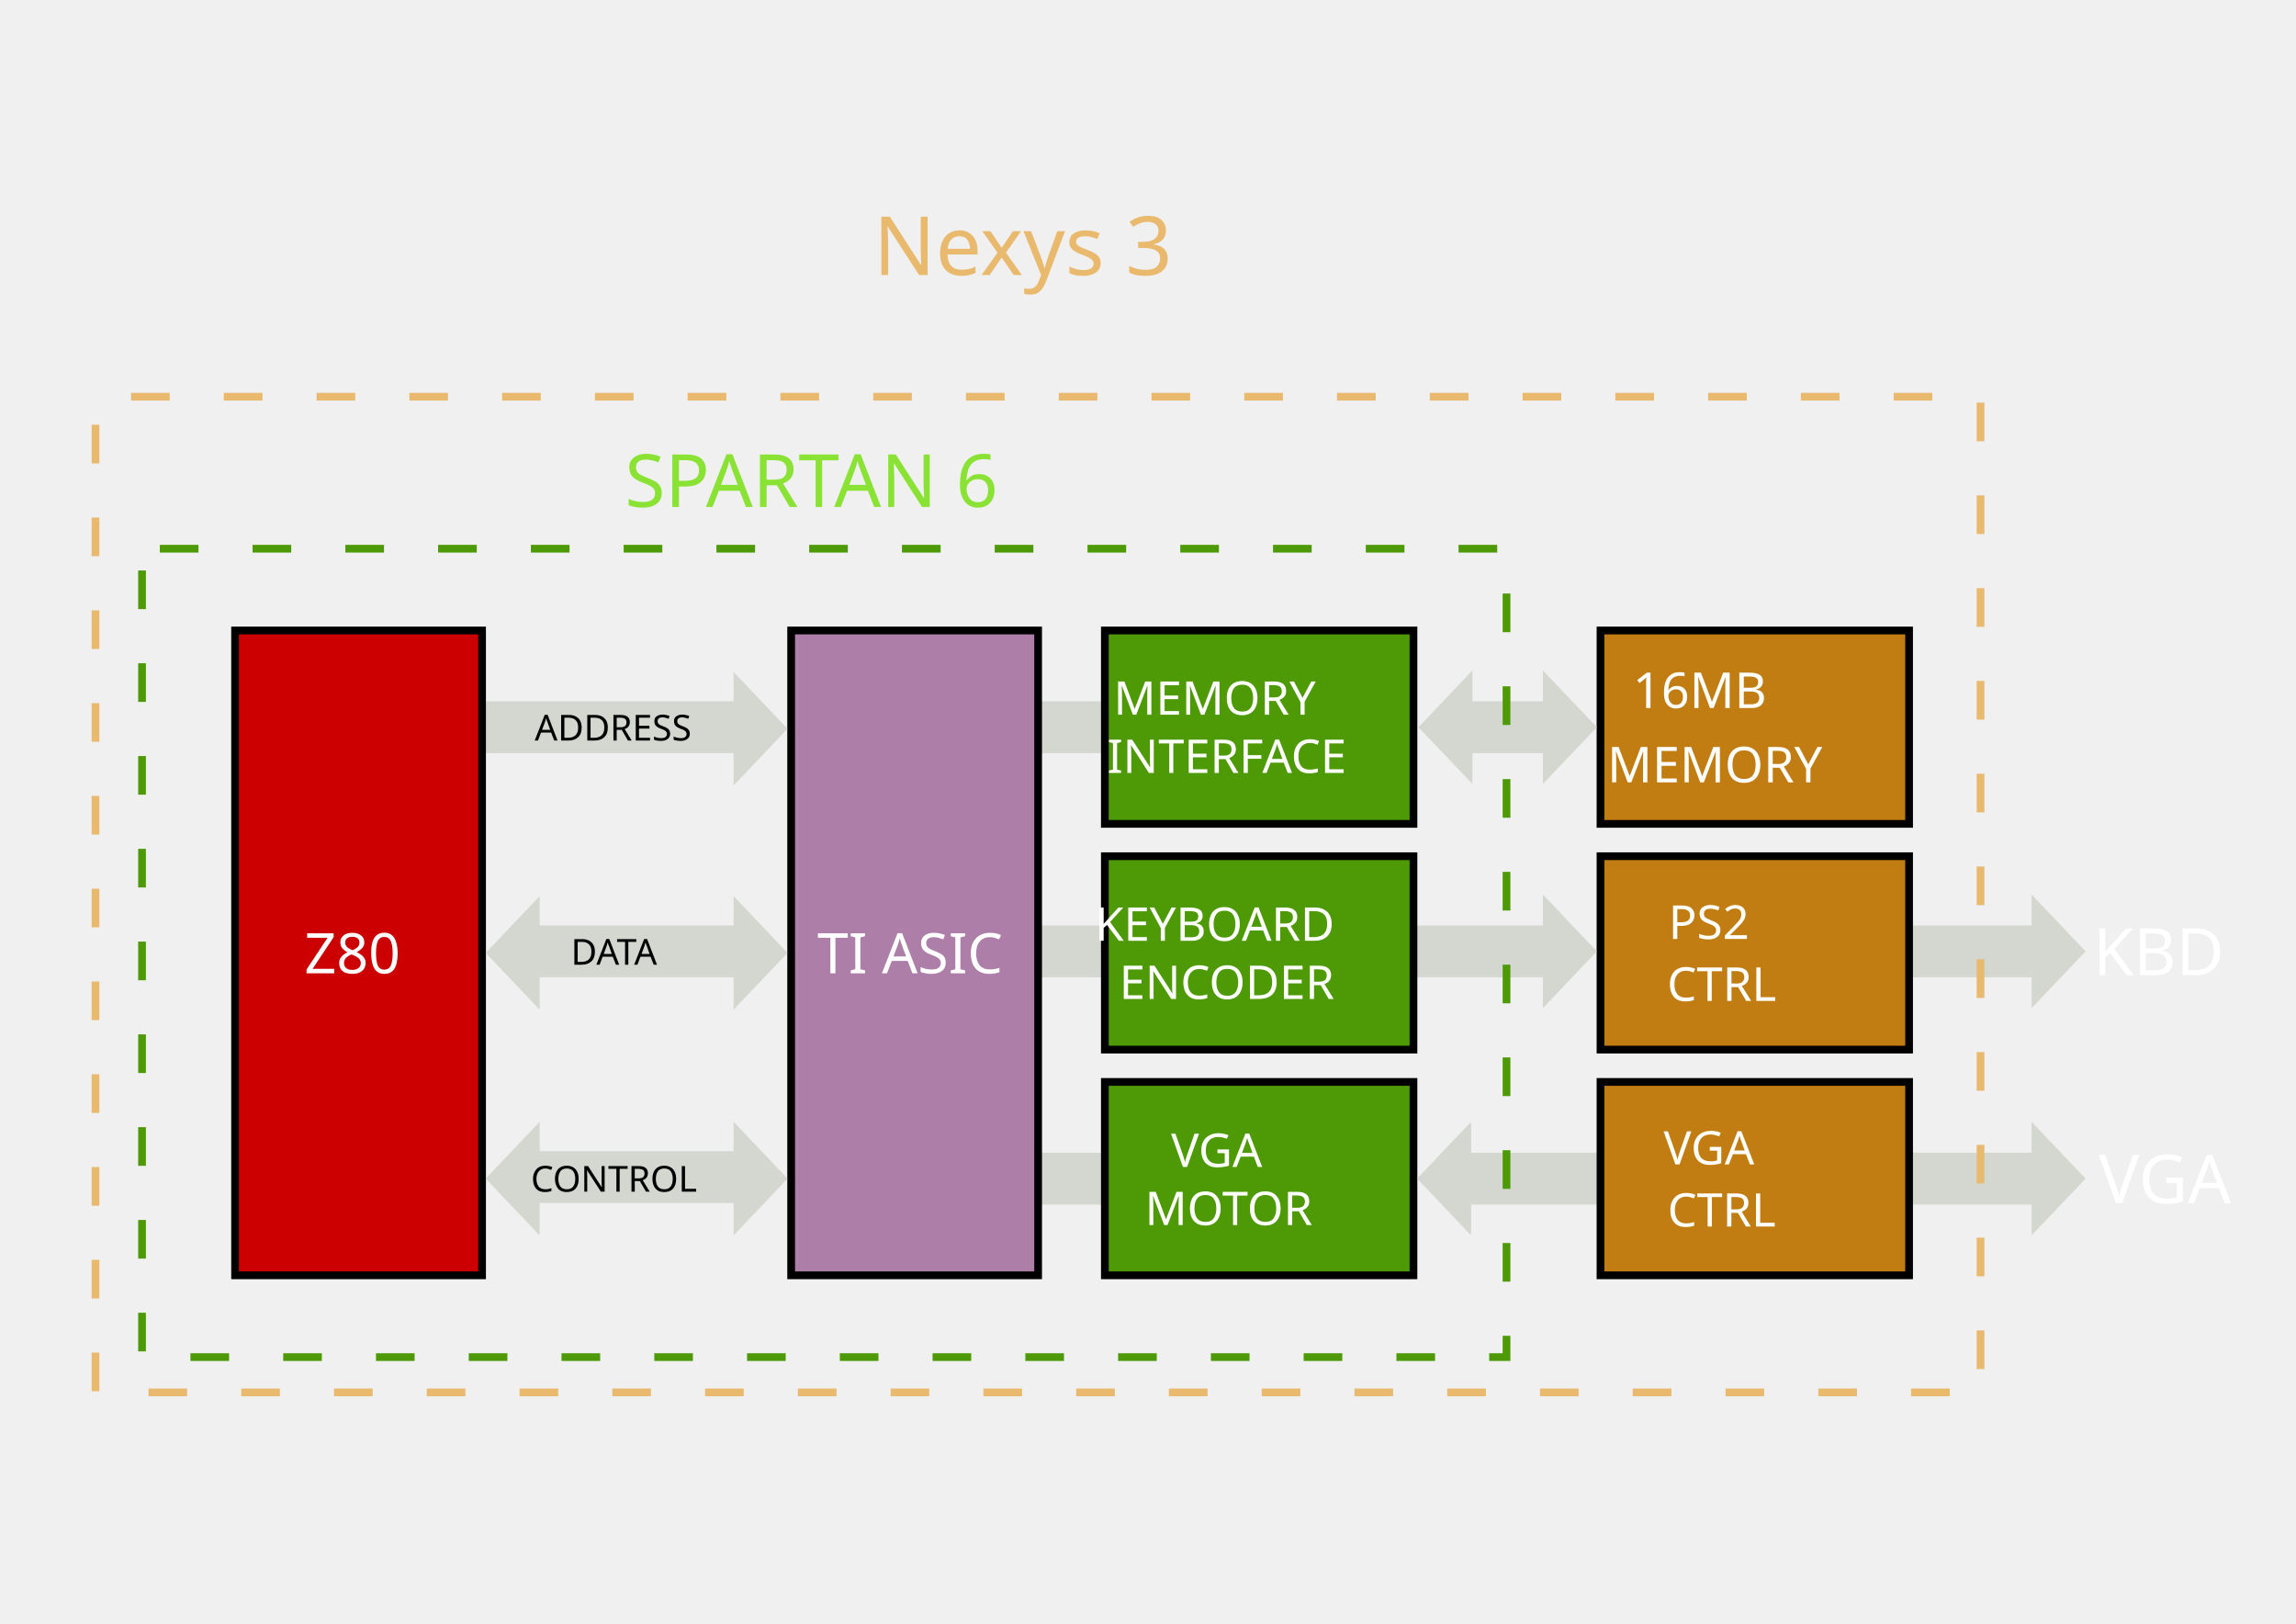
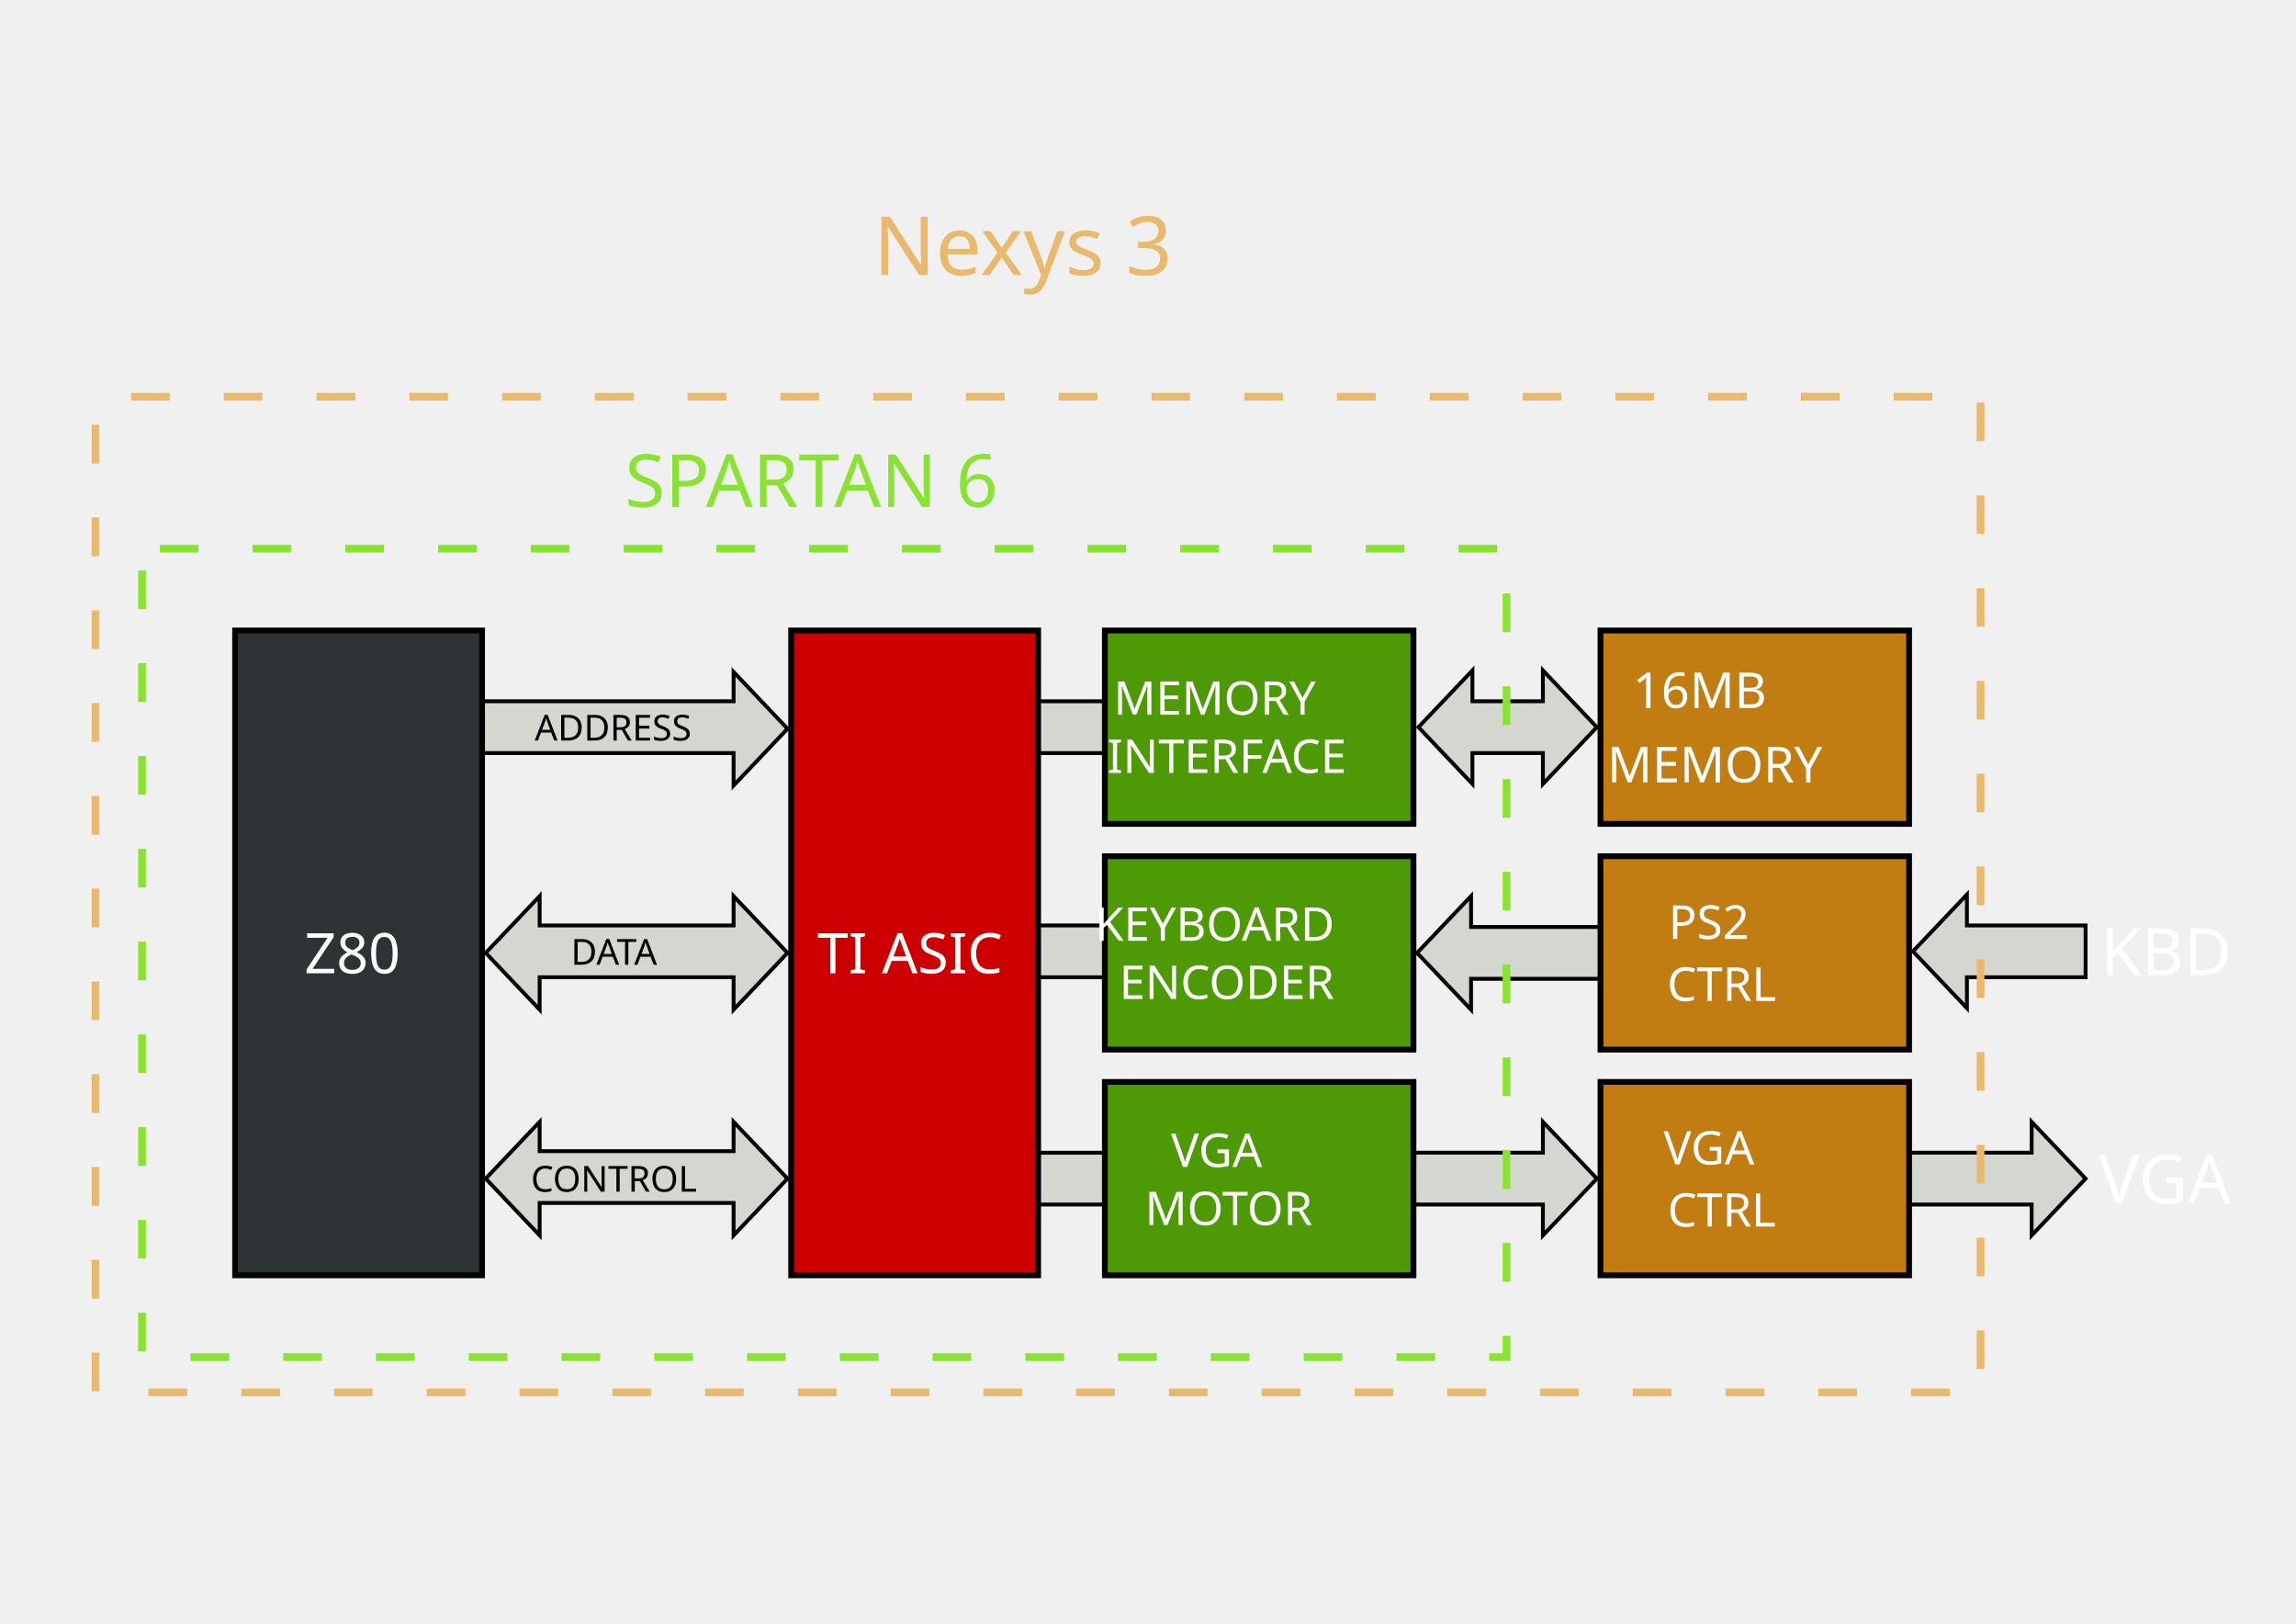
<svg xmlns="http://www.w3.org/2000/svg" width="297mm" height="210mm" viewBox="0 0 297 210" version="1.1" id="svg8">
  <defs id="defs2" />
  <g id="layer1" transform="translate(0,-87)">
-     <rect y="236.085" x="239.656" height="6.702" width="24.434" id="rect1298" style="opacity:1;fill:#d3d7cf;fill-opacity:1;stroke:none;stroke-width:1;stroke-linecap:square;stroke-linejoin:miter;stroke-miterlimit:4;stroke-dasharray:4, 8;stroke-dashoffset:0;stroke-opacity:1" />
-     <rect style="opacity:1;fill:#d3d7cf;fill-opacity:1;stroke:none;stroke-width:1;stroke-linecap:square;stroke-linejoin:miter;stroke-miterlimit:4;stroke-dasharray:4, 8;stroke-dashoffset:0;stroke-opacity:1" id="rect1294" width="24.434" height="6.702" x="239.656" y="206.691" />
-     <path style="opacity:1;fill:#d3d7cf;fill-opacity:1;stroke:none;stroke-width:2.256;stroke-linecap:square;stroke-linejoin:miter;stroke-miterlimit:4;stroke-dasharray:9.025, 18.05;stroke-dashoffset:0;stroke-opacity:1" id="path1296" d="m 100.619,206.202 3.177,11.857 3.177,11.857 -11.857,-3.177 -11.857,-3.177 8.68,-8.68 z" transform="matrix(0.0849712,0.5779361,-0.3171168,0.1548575,326.6213,119.9579)" />
+     <path style="opacity:1;fill:#d3d7cf;fill-opacity:1;stroke:#000000;stroke-width:1.89;stroke-linecap:square;stroke-linejoin:miter;stroke-miterlimit:4;stroke-dasharray:none;stroke-dashoffset:0;stroke-opacity:1" d="M 993.264 548.375 L 993.264 563.471 L 905.785 563.471 L 905.785 588.799 L 993.264 588.799 L 993.264 603.893 L 1006.453 590.014 L 1019.644 576.135 L 1006.453 562.254 L 993.264 548.375 z " transform="matrix(0.2645833,0,0,0.2645833,0,87)" id="rect1298" />
+     <path style="opacity:1;fill:#d3d7cf;fill-opacity:1;stroke:#000000;stroke-width:1.89;stroke-linecap:square;stroke-linejoin:miter;stroke-miterlimit:4;stroke-dasharray:none;stroke-dashoffset:0;stroke-opacity:1" d="M 961.629 437.279 L 948.438 451.158 L 935.246 465.039 L 948.438 478.918 L 961.629 492.797 L 961.629 477.703 L 1019.644 477.703 L 1019.644 452.375 L 961.629 452.375 L 961.629 437.279 z " transform="matrix(0.2645833,0,0,0.2645833,0,87)" id="rect1294" />
    <text xml:space="preserve" style="font-style:normal;font-weight:normal;font-size:10.583px;line-height:125%;font-family:sans-serif;letter-spacing:0px;word-spacing:0px;fill:#000000;fill-opacity:1;stroke:none;stroke-width:0.265px;stroke-linecap:butt;stroke-linejoin:miter;stroke-opacity:1" x="123.22" y="115.571" id="text993">
      <tspan id="tspan991" x="123.22" y="124.935" style="stroke-width:0.265px" />
    </text>
    <text xml:space="preserve" style="font-style:normal;font-weight:normal;font-size:10.583px;line-height:125%;font-family:sans-serif;letter-spacing:0px;word-spacing:0px;fill:#e9b96e;fill-opacity:1;stroke:none;stroke-width:0.265px;stroke-linecap:butt;stroke-linejoin:miter;stroke-opacity:1;" x="112.982" y="122.57" id="text997">
      <tspan id="tspan995" x="112.982" y="122.57" style="fill:#e9b96e;stroke:none;stroke-width:0.265px;">Nexys 3</tspan>
    </text>
-     <rect style="opacity:1;fill:#d3d7cf;fill-opacity:1;stroke:none;stroke-width:1;stroke-linecap:square;stroke-linejoin:miter;stroke-miterlimit:4;stroke-dasharray:4, 8;stroke-dashoffset:0;stroke-opacity:1" id="rect1090" width="24.434" height="6.702" x="187.294" y="236.085" />
-     <rect y="206.691" x="177.5" height="6.702" width="24.434" id="rect1086" style="opacity:1;fill:#d3d7cf;fill-opacity:1;stroke:none;stroke-width:1;stroke-linecap:square;stroke-linejoin:miter;stroke-miterlimit:4;stroke-dasharray:4, 8;stroke-dashoffset:0;stroke-opacity:1" />
-     <rect y="168.544" x="207.033" height="25.011" width="39.918" id="rect957" style="opacity:1;fill:#c17d11;fill-opacity:1;stroke:#000000;stroke-width:1;stroke-linecap:square;stroke-linejoin:miter;stroke-miterlimit:4;stroke-dasharray:none;stroke-dashoffset:0;stroke-opacity:1" />
-     <rect style="opacity:1;fill:#c17d11;fill-opacity:1;stroke:#000000;stroke-width:1;stroke-linecap:square;stroke-linejoin:miter;stroke-miterlimit:4;stroke-dasharray:none;stroke-dashoffset:0;stroke-opacity:1" id="rect959" width="39.918" height="25.011" x="207.033" y="197.737" />
-     <rect y="226.93" x="207.033" height="25.011" width="39.918" id="rect961" style="opacity:1;fill:#c17d11;fill-opacity:1;stroke:#000000;stroke-width:1;stroke-linecap:square;stroke-linejoin:miter;stroke-miterlimit:4;stroke-dasharray:none;stroke-dashoffset:0;stroke-opacity:1" />
+     <path style="opacity:1;fill:#d3d7cf;fill-opacity:1;stroke:#000000;stroke-width:1.89;stroke-linecap:square;stroke-linejoin:miter;stroke-miterlimit:4;stroke-dasharray:none;stroke-dashoffset:0;stroke-opacity:1" d="M 719.203 438.039 L 706.014 451.918 L 692.822 465.799 L 706.014 479.678 L 719.203 493.557 L 719.203 478.463 L 800.23 478.463 L 800.23 453.133 L 719.203 453.133 L 719.203 438.039 z " transform="matrix(0.2645833,0,0,0.2645833,0,87)" id="rect1090" />
+     <path style="opacity:1;fill:#d3d7cf;fill-opacity:1;stroke:#000000;stroke-width:1.89;stroke-linecap:square;stroke-linejoin:miter;stroke-miterlimit:4;stroke-dasharray:none;stroke-dashoffset:0;stroke-opacity:1" d="M 754.328 548.375 L 754.328 563.471 L 670.865 563.471 L 670.865 588.799 L 754.328 588.799 L 754.328 603.893 L 767.52 590.014 L 780.711 576.135 L 767.52 562.256 L 754.328 548.375 z " transform="matrix(0.2645833,0,0,0.2645833,0,87)" id="rect1086" />
+     <rect y="168.544" x="207.033" height="25.011" width="39.918" id="rect957" style="opacity:1;fill:#c17d11;fill-opacity:1;stroke:#000000;stroke-width:0.75;stroke-linecap:square;stroke-linejoin:miter;stroke-miterlimit:4;stroke-dasharray:none;stroke-dashoffset:0;stroke-opacity:1" />
+     <rect style="opacity:1;fill:#c17d11;fill-opacity:1;stroke:#000000;stroke-width:0.75;stroke-linecap:square;stroke-linejoin:miter;stroke-miterlimit:4;stroke-dasharray:none;stroke-dashoffset:0;stroke-opacity:1" id="rect959" width="39.918" height="25.011" x="207.033" y="197.737" />
+     <rect y="226.93" x="207.033" height="25.011" width="39.918" id="rect961" style="opacity:1;fill:#c17d11;fill-opacity:1;stroke:#000000;stroke-width:0.75;stroke-linecap:square;stroke-linejoin:miter;stroke-miterlimit:4;stroke-dasharray:none;stroke-dashoffset:0;stroke-opacity:1" />
    <text xml:space="preserve" style="font-style:normal;font-weight:normal;font-size:9.496px;line-height:125%;font-family:sans-serif;letter-spacing:0px;word-spacing:0px;fill:#8ae234;fill-opacity:1;stroke:none;stroke-width:0.265px;stroke-linecap:butt;stroke-linejoin:miter;stroke-opacity:1;" x="80.831" y="152.564" id="text955">
      <tspan id="tspan953" x="80.831" y="152.564" style="stroke-width:0.265px;fill:#8ae234;">SPARTAN 6</tspan>
    </text>
    <text xml:space="preserve" style="font-style:normal;font-weight:normal;font-size:7.468px;line-height:125%;font-family:sans-serif;text-align:center;letter-spacing:0px;word-spacing:0px;text-anchor:middle;fill:#ffffff;fill-opacity:1;stroke:none;stroke-width:0.265px;stroke-linecap:butt;stroke-linejoin:miter;stroke-opacity:1" x="226.672" y="178.577" id="text965">
      <tspan id="tspan963" x="226.672" y="178.577" style="font-size:6.41px;text-align:center;text-anchor:middle;fill:#ffffff;stroke-width:0.265px">16MB</tspan>
      <tspan x="226.672" y="188.188" style="font-size:6.41px;text-align:center;text-anchor:middle;fill:#ffffff;stroke-width:0.265px" id="tspan967">MEMORY</tspan>
    </text>
    <text id="text973" y="208.44" x="226.836" style="font-style:normal;font-weight:normal;font-size:6.35px;line-height:125%;font-family:sans-serif;text-align:center;letter-spacing:0px;word-spacing:0px;text-anchor:middle;fill:#ffffff;fill-opacity:1;stroke:none;stroke-width:0.265px;stroke-linecap:butt;stroke-linejoin:miter;stroke-opacity:1" xml:space="preserve">
      <tspan style="font-size:6.057px;text-align:center;text-anchor:middle;fill:#ffffff;stroke-width:0.265px" y="208.44" x="226.836" id="tspan977">PS2</tspan>
      <tspan style="font-size:6.057px;text-align:center;text-anchor:middle;fill:#ffffff;stroke-width:0.265px" y="216.454" x="226.836" id="tspan1343">CTRL</tspan>
    </text>
    <text xml:space="preserve" style="font-style:normal;font-weight:normal;font-size:6.35px;line-height:125%;font-family:sans-serif;text-align:center;letter-spacing:0px;word-spacing:0px;text-anchor:middle;fill:#ffffff;fill-opacity:1;stroke:none;stroke-width:0.265px;stroke-linecap:butt;stroke-linejoin:miter;stroke-opacity:1" x="226.838" y="237.604" id="text983">
      <tspan x="226.838" y="237.604" style="font-size:5.997px;text-align:center;text-anchor:middle;fill:#ffffff;stroke-width:0.265px" id="tspan987">VGA</tspan>
      <tspan x="226.838" y="245.633" style="font-size:5.997px;text-align:center;text-anchor:middle;fill:#ffffff;stroke-width:0.265px" id="tspan1347">CTRL</tspan>
    </text>
-     <rect style="opacity:1;fill:none;fill-opacity:1;stroke:#e9b96e;stroke-width:1;stroke-linecap:square;stroke-linejoin:miter;stroke-miterlimit:4;stroke-dasharray:4,8;stroke-dashoffset:6.9;stroke-opacity:1" id="rect989" width="243.839" height="128.776" x="12.353" y="138.307" />
-     <rect y="177.698" x="130.288" height="6.702" width="17.129" id="rect1082" style="opacity:1;fill:#d3d7cf;fill-opacity:1;stroke:none;stroke-width:1;stroke-linecap:square;stroke-linejoin:miter;stroke-miterlimit:4;stroke-dasharray:4, 8;stroke-dashoffset:0;stroke-opacity:1" />
-     <rect style="opacity:1;fill:#d3d7cf;fill-opacity:1;stroke:none;stroke-width:1;stroke-linecap:square;stroke-linejoin:miter;stroke-miterlimit:4;stroke-dasharray:4, 8;stroke-dashoffset:0;stroke-opacity:1" id="rect1084" width="17.129" height="6.702" x="130.288" y="236.085" />
-     <rect style="opacity:1;fill:#d3d7cf;fill-opacity:1;stroke:none;stroke-width:1;stroke-linecap:square;stroke-linejoin:miter;stroke-miterlimit:4;stroke-dasharray:4, 8;stroke-dashoffset:0;stroke-opacity:1" id="rect1080" width="17.129" height="6.702" x="130.288" y="206.691" />
-     <rect y="197.737" x="142.921" height="25.011" width="39.918" id="rect943" style="opacity:1;fill:#4e9a06;fill-opacity:1;stroke:#000000;stroke-width:1;stroke-linecap:square;stroke-linejoin:miter;stroke-miterlimit:4;stroke-dasharray:none;stroke-dashoffset:0;stroke-opacity:1" />
-     <rect style="opacity:1;fill:#4e9a06;fill-opacity:1;stroke:#000000;stroke-width:1;stroke-linecap:square;stroke-linejoin:miter;stroke-miterlimit:4;stroke-dasharray:none;stroke-dashoffset:0;stroke-opacity:1" id="rect947" width="39.918" height="25.011" x="142.921" y="168.544" />
-     <rect y="226.93" x="142.921" height="25.011" width="39.918" id="rect949" style="opacity:1;fill:#4e9a06;fill-opacity:1;stroke:#000000;stroke-width:1;stroke-linecap:square;stroke-linejoin:miter;stroke-miterlimit:4;stroke-dasharray:none;stroke-dashoffset:0;stroke-opacity:1" />
-     <rect style="opacity:1;fill:#d3d7cf;fill-opacity:1;stroke:none;stroke-width:1;stroke-linecap:square;stroke-linejoin:miter;stroke-miterlimit:4;stroke-dasharray:4, 8;stroke-dashoffset:0;stroke-opacity:1" id="rect1023" width="33.623" height="6.702" x="61.561" y="177.698" />
-     <rect y="168.544" x="102.342" height="83.397" width="31.946" id="rect921" style="opacity:1;fill:#ad7fa8;fill-opacity:1;stroke:#000000;stroke-width:1;stroke-linecap:square;stroke-linejoin:miter;stroke-miterlimit:4;stroke-dasharray:none;stroke-dashoffset:0;stroke-opacity:1" />
-     <rect style="opacity:1;fill:#cc0000;fill-opacity:1;stroke:#000000;stroke-width:1;stroke-linecap:square;stroke-linejoin:miter;stroke-miterlimit:4;stroke-dasharray:none;stroke-dashoffset:0;stroke-opacity:1" id="rect923" width="31.946" height="83.397" x="30.411" y="168.544" />
+     <rect style="opacity:1;fill:none;fill-opacity:1;stroke:#e9b96e;stroke-width:1;stroke-linecap:square;stroke-linejoin:miter;stroke-miterlimit:4;stroke-dasharray:4, 8;stroke-dashoffset:6.9;stroke-opacity:1" id="rect989" width="243.839" height="128.776" x="12.353" y="138.307" />
+     <rect y="177.698" x="130.288" height="6.702" width="17.129" id="rect1082" style="opacity:1;fill:#d3d7cf;fill-opacity:1;stroke:#000000;stroke-width:0.5;stroke-linecap:square;stroke-linejoin:miter;stroke-miterlimit:4;stroke-dasharray:none;stroke-dashoffset:0;stroke-opacity:1" />
+     <rect style="opacity:1;fill:#d3d7cf;fill-opacity:1;stroke:#000000;stroke-width:0.5;stroke-linecap:square;stroke-linejoin:miter;stroke-miterlimit:4;stroke-dasharray:none;stroke-dashoffset:0;stroke-opacity:1" id="rect1084" width="17.129" height="6.702" x="130.288" y="236.085" />
+     <rect style="opacity:1;fill:#d3d7cf;fill-opacity:1;stroke:#000000;stroke-width:0.5;stroke-linecap:square;stroke-linejoin:miter;stroke-miterlimit:4;stroke-dasharray:none;stroke-dashoffset:0;stroke-opacity:1" id="rect1080" width="17.129" height="6.702" x="130.288" y="206.691" />
+     <rect y="197.737" x="142.921" height="25.011" width="39.918" id="rect943" style="opacity:1;fill:#4e9a06;fill-opacity:1;stroke:#000000;stroke-width:0.75;stroke-linecap:square;stroke-linejoin:miter;stroke-miterlimit:4;stroke-dasharray:none;stroke-dashoffset:0;stroke-opacity:1" />
+     <rect style="opacity:1;fill:#4e9a06;fill-opacity:1;stroke:#000000;stroke-width:0.75;stroke-linecap:square;stroke-linejoin:miter;stroke-miterlimit:4;stroke-dasharray:none;stroke-dashoffset:0;stroke-opacity:1" id="rect947" width="39.918" height="25.011" x="142.921" y="168.544" />
+     <rect y="226.93" x="142.921" height="25.011" width="39.918" id="rect949" style="opacity:1;fill:#4e9a06;fill-opacity:1;stroke:#000000;stroke-width:0.75;stroke-linecap:square;stroke-linejoin:miter;stroke-miterlimit:4;stroke-dasharray:none;stroke-dashoffset:0;stroke-opacity:1" />
+     <path style="opacity:1;fill:#d3d7cf;fill-opacity:1;stroke:#000000;stroke-width:1.89;stroke-linecap:square;stroke-linejoin:miter;stroke-miterlimit:4;stroke-dasharray:none;stroke-dashoffset:0;stroke-opacity:1" d="M 358.646 328.463 L 358.646 342.797 L 232.674 342.797 L 232.674 368.127 L 358.646 368.127 L 358.646 383.98 L 371.838 370.1 L 385.029 356.221 L 371.838 342.342 L 358.646 328.463 z " transform="matrix(0.2645833,0,0,0.2645833,0,87)" id="rect1023" />
+     <rect y="168.544" x="102.342" height="83.397" width="31.946" id="rect921" style="opacity:1;fill:#cc0000;fill-opacity:1;stroke:#000000;stroke-width:0.75;stroke-linecap:square;stroke-linejoin:miter;stroke-miterlimit:4;stroke-dasharray:none;stroke-dashoffset:0;stroke-opacity:1" />
+     <rect style="opacity:1;fill:#2e3436;fill-opacity:1;stroke:#000000;stroke-width:0.75;stroke-linecap:square;stroke-linejoin:miter;stroke-miterlimit:4;stroke-dasharray:none;stroke-dashoffset:0;stroke-opacity:1" id="rect923" width="31.946" height="83.397" x="30.411" y="168.544" />
    <text xml:space="preserve" style="font-style:normal;font-variant:normal;font-weight:normal;font-stretch:normal;font-size:6.021px;line-height:125%;font-family:sans-serif;-inkscape-font-specification:sans-serif;text-align:center;letter-spacing:0px;word-spacing:0px;text-anchor:middle;fill:#ffffff;fill-opacity:1;stroke:none;stroke-width:0.265px;stroke-linecap:butt;stroke-linejoin:miter;stroke-opacity:1" x="162.54" y="179.516" id="text839" transform="scale(1.000432,0.9995679)">
      <tspan id="tspan837" x="162.54" y="179.516" style="font-style:normal;font-variant:normal;font-weight:normal;font-stretch:normal;font-family:sans-serif;-inkscape-font-specification:sans-serif;text-align:center;text-anchor:middle;fill:#ffffff;stroke-width:0.265px">MEMORY</tspan>
      <tspan x="162.54" y="187.042" style="font-style:normal;font-variant:normal;font-weight:normal;font-stretch:normal;font-family:sans-serif;-inkscape-font-specification:sans-serif;text-align:center;text-anchor:middle;fill:#ffffff;stroke-width:0.265px" id="tspan841">INTERFACE</tspan>
    </text>
    <text id="text853" y="208.762" x="162.54" style="font-style:normal;font-variant:normal;font-weight:normal;font-stretch:normal;font-size:6.021px;line-height:125%;font-family:sans-serif;-inkscape-font-specification:sans-serif;text-align:center;letter-spacing:0px;word-spacing:0px;text-anchor:middle;fill:#ffffff;fill-opacity:1;stroke:none;stroke-width:0.265px;stroke-linecap:butt;stroke-linejoin:miter;stroke-opacity:1" xml:space="preserve" transform="scale(1.000432,0.9995679)">
      <tspan id="tspan851" style="font-style:normal;font-variant:normal;font-weight:normal;font-stretch:normal;font-family:sans-serif;-inkscape-font-specification:sans-serif;text-align:center;text-anchor:middle;fill:#ffffff;stroke-width:0.265px" y="208.762" x="162.54">KEYBOARD</tspan>
      <tspan style="font-style:normal;font-variant:normal;font-weight:normal;font-stretch:normal;font-family:sans-serif;-inkscape-font-specification:sans-serif;text-align:center;text-anchor:middle;fill:#ffffff;stroke-width:0.265px" y="216.288" x="162.54" id="tspan1339">ENCODER</tspan>
    </text>
    <text xml:space="preserve" style="font-style:normal;font-variant:normal;font-weight:normal;font-stretch:normal;font-size:6.021px;line-height:125%;font-family:sans-serif;-inkscape-font-specification:sans-serif;text-align:center;letter-spacing:0px;word-spacing:0px;text-anchor:middle;fill:#ffffff;fill-opacity:1;stroke:none;stroke-width:0.265px;stroke-linecap:butt;stroke-linejoin:miter;stroke-opacity:1" x="162.788" y="238.021" id="text859" transform="scale(1.000432,0.9995679)">
      <tspan x="162.788" y="238.021" style="font-style:normal;font-variant:normal;font-weight:normal;font-stretch:normal;font-family:sans-serif;-inkscape-font-specification:sans-serif;text-align:center;text-anchor:middle;fill:#ffffff;stroke-width:0.265px" id="tspan857">VGA</tspan>
      <tspan x="162.788" y="245.547" style="font-style:normal;font-variant:normal;font-weight:normal;font-stretch:normal;font-family:sans-serif;-inkscape-font-specification:sans-serif;text-align:center;text-anchor:middle;fill:#ffffff;stroke-width:0.265px" id="tspan1351">MOTOR</tspan>
    </text>
    <text xml:space="preserve" style="font-style:normal;font-weight:normal;font-size:7.237px;line-height:125%;font-family:sans-serif;letter-spacing:0px;word-spacing:0px;fill:#ffffff;fill-opacity:1;stroke:none;stroke-width:0.265px;stroke-linecap:butt;stroke-linejoin:miter;stroke-opacity:1;" x="105.675" y="212.968" id="text887" transform="scale(1.000432,0.9995679)">
      <tspan id="tspan885" x="105.675" y="212.968" style="stroke-width:0.265px;fill:#ffffff;">TI ASIC</tspan>
    </text>
    <text id="text927" y="212.968" x="39.356" style="font-style:normal;font-weight:normal;font-size:7.237px;line-height:125%;font-family:sans-serif;letter-spacing:0px;word-spacing:0px;fill:#ffffff;fill-opacity:1;stroke:none;stroke-width:0.265px;stroke-linecap:butt;stroke-linejoin:miter;stroke-opacity:1;" xml:space="preserve" transform="scale(1.000432,0.9995679)">
      <tspan style="stroke-width:0.265px;fill:#ffffff;" y="212.968" x="39.356" id="tspan925">Z80</tspan>
    </text>
-     <path style="opacity:1;fill:#d3d7cf;fill-opacity:1;stroke:none;stroke-width:2.256;stroke-linecap:square;stroke-linejoin:miter;stroke-miterlimit:4;stroke-dasharray:9.025, 18.05;stroke-dashoffset:0;stroke-opacity:1" id="path1033" d="m 100.619,206.202 3.177,11.857 3.177,11.857 -11.857,-3.177 -11.857,-3.177 8.68,-8.68 z" transform="matrix(0.0849712,0.5779361,-0.3171168,0.1548575,158.7124,91.1667)" />
    <text xml:space="preserve" style="font-style:normal;font-weight:normal;font-size:4.637px;line-height:125%;font-family:sans-serif;text-align:center;letter-spacing:0px;word-spacing:0px;text-anchor:middle;fill:#000000;fill-opacity:1;stroke:none;stroke-width:0.265px;stroke-linecap:butt;stroke-linejoin:miter;stroke-opacity:1;" x="82.325" y="182.778" id="text1001">
      <tspan x="82.325" y="182.778" style="text-align:center;text-anchor:middle;fill:#000000;stroke-width:0.265px;" id="tspan1003">ADDRESS</tspan>
    </text>
-     <rect y="206.691" x="67.758" height="6.702" width="29.183" id="rect1035" style="opacity:1;fill:#d3d7cf;fill-opacity:1;stroke:none;stroke-width:1;stroke-linecap:square;stroke-linejoin:miter;stroke-miterlimit:4;stroke-dasharray:4, 8;stroke-dashoffset:0;stroke-opacity:1" />
-     <path transform="matrix(0.0849712,0.5779361,-0.3171168,0.1548575,158.7124,120.1589)" d="m 100.619,206.202 3.177,11.857 3.177,11.857 -11.857,-3.177 -11.857,-3.177 8.68,-8.68 z" id="path1037" style="opacity:1;fill:#d3d7cf;fill-opacity:1;stroke:none;stroke-width:2.256;stroke-linecap:square;stroke-linejoin:miter;stroke-miterlimit:4;stroke-dasharray:9.025, 18.05;stroke-dashoffset:0;stroke-opacity:1" />
-     <path style="opacity:1;fill:#d3d7cf;fill-opacity:1;stroke:none;stroke-width:2.256;stroke-linecap:square;stroke-linejoin:miter;stroke-miterlimit:4;stroke-dasharray:9.025, 18.05;stroke-dashoffset:0;stroke-opacity:1" id="path1045" d="m 100.619,206.202 3.177,11.857 3.177,11.857 -11.857,-3.177 -11.857,-3.177 8.68,-8.68 z" transform="matrix(-0.0849712,0.5779361,0.3171168,0.1548575,5.987133,120.1589)" />
+     <path style="opacity:1;fill:#d3d7cf;fill-opacity:1;stroke:#000000;stroke-width:1.89;stroke-linecap:square;stroke-linejoin:miter;stroke-miterlimit:4;stroke-dasharray:none;stroke-dashoffset:0;stroke-opacity:1" d="M 263.84 438.039 L 250.648 451.918 L 237.457 465.799 L 250.648 479.678 L 263.84 493.557 L 263.84 477.703 L 358.646 477.703 L 358.646 493.557 L 371.838 479.678 L 385.029 465.799 L 371.838 451.918 L 358.646 438.039 L 358.646 452.375 L 263.84 452.375 L 263.84 438.039 z " transform="matrix(0.2645833,0,0,0.2645833,0,87)" id="rect1035" />
    <text id="text1055" y="211.77" x="82.434" style="font-style:normal;font-weight:normal;font-size:4.637px;line-height:125%;font-family:sans-serif;text-align:center;letter-spacing:0px;word-spacing:0px;text-anchor:middle;fill:#000000;fill-opacity:1;stroke:none;stroke-width:0.265px;stroke-linecap:butt;stroke-linejoin:miter;stroke-opacity:1;" xml:space="preserve">
      <tspan id="tspan1053" style="text-align:center;text-anchor:middle;fill:#000000;stroke-width:0.265px;" y="211.77" x="82.434">DATA</tspan>
    </text>
-     <g id="g1078" transform="matrix(0.9395963,0,0,0.9395963,-0.3274936,10.046)" style="stroke-width:1.064;fill:#d3d7cf">
-       <rect y="240.356" x="72.463" height="7.132" width="31.059" id="rect1063" style="opacity:1;fill:#d3d7cf;fill-opacity:1;stroke:none;stroke-width:1.064;stroke-linecap:square;stroke-linejoin:miter;stroke-miterlimit:4;stroke-dasharray:4.257, 8.514;stroke-dashoffset:0;stroke-opacity:1" />
-       <path transform="matrix(0.09043373,0.6150898,-0.3375033,0.1648128,169.264,148.2616)" d="m 100.619,206.202 3.177,11.857 3.177,11.857 -11.857,-3.177 -11.857,-3.177 8.68,-8.68 z" id="path1065" style="opacity:1;fill:#d3d7cf;fill-opacity:1;stroke:none;stroke-width:2.256;stroke-linecap:square;stroke-linejoin:miter;stroke-miterlimit:4;stroke-dasharray:9.025, 18.05;stroke-dashoffset:0;stroke-opacity:1" />
-       <path style="opacity:1;fill:#d3d7cf;fill-opacity:1;stroke:none;stroke-width:2.256;stroke-linecap:square;stroke-linejoin:miter;stroke-miterlimit:4;stroke-dasharray:9.025, 18.05;stroke-dashoffset:0;stroke-opacity:1" id="path1067" d="m 100.619,206.202 3.177,11.857 3.177,11.857 -11.857,-3.177 -11.857,-3.177 8.68,-8.68 z" transform="matrix(-0.09043373,0.6150898,0.3375033,0.1648128,6.720575,148.2616)" />
-       <text id="text1071" y="245.762" x="88.081" style="font-style:normal;font-weight:normal;font-size:4.935px;line-height:125%;font-family:sans-serif;text-align:center;letter-spacing:0px;word-spacing:0px;text-anchor:middle;fill:#d3d7cf;fill-opacity:1;stroke:none;stroke-width:0.282px;stroke-linecap:butt;stroke-linejoin:miter;stroke-opacity:1" xml:space="preserve">
-         <tspan id="tspan1069" style="text-align:center;text-anchor:middle;fill:#d3d7cf;stroke-width:0.282px" y="245.762" x="88.081">CONTROL</tspan>
-       </text>
-     </g>
-     <path style="opacity:1;fill:#d3d7cf;fill-opacity:1;stroke:none;stroke-width:2.256;stroke-linecap:square;stroke-linejoin:miter;stroke-miterlimit:4;stroke-dasharray:9.025, 18.05;stroke-dashoffset:0;stroke-opacity:1" id="path1088" d="m 100.619,206.202 3.177,11.857 3.177,11.857 -11.857,-3.177 -11.857,-3.177 8.68,-8.68 z" transform="matrix(0.0849712,0.5779361,-0.3171168,0.1548575,263.4032,90.96577)" />
-     <path transform="matrix(-0.0849712,0.5779361,0.3171168,0.1548575,126.4689,149.352)" d="m 100.619,206.202 3.177,11.857 3.177,11.857 -11.857,-3.177 -11.857,-3.177 8.68,-8.68 z" id="path1092" style="opacity:1;fill:#d3d7cf;fill-opacity:1;stroke:none;stroke-width:2.256;stroke-linecap:square;stroke-linejoin:miter;stroke-miterlimit:4;stroke-dasharray:9.025, 18.05;stroke-dashoffset:0;stroke-opacity:1" />
-     <rect y="177.698" x="187.471" height="6.702" width="14.845" id="rect1094" style="opacity:1;fill:#d3d7cf;fill-opacity:1;stroke:none;stroke-width:1;stroke-linecap:square;stroke-linejoin:miter;stroke-miterlimit:4;stroke-dasharray:4, 8;stroke-dashoffset:0;stroke-opacity:1" />
-     <path style="opacity:1;fill:#d3d7cf;fill-opacity:1;stroke:none;stroke-width:2.256;stroke-linecap:square;stroke-linejoin:miter;stroke-miterlimit:4;stroke-dasharray:9.025, 18.05;stroke-dashoffset:0;stroke-opacity:1" id="path1096" d="m 100.619,206.202 3.177,11.857 3.177,11.857 -11.857,-3.177 -11.857,-3.177 8.68,-8.68 z" transform="matrix(-0.0849712,0.5779361,0.3171168,0.1548575,126.6465,90.96577)" />
-     <path transform="matrix(0.0849712,0.5779361,-0.3171168,0.1548575,263.4032,119.9579)" d="m 100.619,206.202 3.177,11.857 3.177,11.857 -11.857,-3.177 -11.857,-3.177 8.68,-8.68 z" id="path1098" style="opacity:1;fill:#d3d7cf;fill-opacity:1;stroke:none;stroke-width:2.256;stroke-linecap:square;stroke-linejoin:miter;stroke-miterlimit:4;stroke-dasharray:9.025, 18.05;stroke-dashoffset:0;stroke-opacity:1" />
-     <path transform="matrix(0.0849712,0.5779361,-0.3171168,0.1548575,326.6213,149.352)" d="m 100.619,206.202 3.177,11.857 3.177,11.857 -11.857,-3.177 -11.857,-3.177 8.68,-8.68 z" id="path1300" style="opacity:1;fill:#d3d7cf;fill-opacity:1;stroke:none;stroke-width:2.256;stroke-linecap:square;stroke-linejoin:miter;stroke-miterlimit:4;stroke-dasharray:9.025, 18.05;stroke-dashoffset:0;stroke-opacity:1" />
-     <text xml:space="preserve" style="font-style:normal;font-weight:normal;font-size:8.467px;line-height:125%;font-family:sans-serif;letter-spacing:0px;word-spacing:0px;fill:#ffffff;fill-opacity:1;stroke:none;stroke-width:0.265px;stroke-linecap:butt;stroke-linejoin:miter;stroke-opacity:1" x="270.755" y="213.128" id="text1304">
-       <tspan x="270.755" y="213.128" style="fill:#ffffff;stroke-width:0.265px" id="tspan1306">KBD</tspan>
+     <path style="opacity:1;fill:#d3d7cf;fill-opacity:1;stroke:#000000;stroke-width:1.89;stroke-linecap:square;stroke-linejoin:miter;stroke-miterlimit:4;stroke-dasharray:none;stroke-dashoffset:0;stroke-opacity:1" d="M 263.84 548.375 L 250.648 562.256 L 237.457 576.135 L 250.648 590.014 L 263.84 603.893 L 263.84 588.039 L 358.646 588.039 L 358.646 603.893 L 371.838 590.014 L 385.029 576.135 L 371.838 562.256 L 358.646 548.375 L 358.646 562.711 L 263.84 562.711 L 263.84 548.375 z " transform="matrix(0.2645833,0,0,0.2645833,0,87)" id="rect1063" />
+     <path style="opacity:1;fill:#d3d7cf;fill-opacity:1;stroke:#000000;stroke-width:1.89;stroke-linecap:square;stroke-linejoin:miter;stroke-miterlimit:4;stroke-dasharray:none;stroke-dashoffset:0;stroke-opacity:1" d="M 719.875 327.703 L 706.684 341.582 L 693.494 355.461 L 706.684 369.342 L 719.875 383.221 L 719.875 368.127 L 754.328 368.127 L 754.328 383.221 L 767.52 369.342 L 780.711 355.461 L 767.52 341.582 L 754.328 327.703 L 754.328 342.797 L 719.875 342.797 L 719.875 327.703 z " transform="matrix(0.2645833,0,0,0.2645833,0,87)" id="path1088" />
+     <text xml:space="preserve" style="font-style:normal;font-weight:normal;font-size:8.467px;line-height:125%;font-family:sans-serif;letter-spacing:0px;word-spacing:0px;fill:#ffffff;fill-opacity:1;stroke:none;stroke-width:0.265px;stroke-linecap:butt;stroke-linejoin:miter;stroke-opacity:1" x="271.749" y="213.128" id="text1304">
+       <tspan x="271.749" y="213.128" style="fill:#ffffff;stroke-width:0.265px" id="tspan1306">KBD</tspan>
    </text>
    <text xml:space="preserve" style="font-style:normal;font-weight:normal;font-size:8.741px;line-height:125%;font-family:sans-serif;letter-spacing:0px;word-spacing:0px;fill:#ffffff;fill-opacity:1;stroke:none;stroke-width:0.265px;stroke-linecap:butt;stroke-linejoin:miter;stroke-opacity:1" x="271.491" y="242.617" id="text1312">
      <tspan id="tspan1310" x="271.491" y="242.617" style="fill:#ffffff;stroke-width:0.265px">VGA</tspan>
    </text>
    <text xml:space="preserve" style="font-style:normal;font-weight:normal;font-size:4.637px;line-height:125%;font-family:sans-serif;text-align:center;letter-spacing:0px;word-spacing:0px;text-anchor:middle;fill:#000000;fill-opacity:1;stroke:none;stroke-width:0.265px;stroke-linecap:butt;stroke-linejoin:miter;stroke-opacity:1" x="82.434" y="241.126" id="text1316">
      <tspan x="82.434" y="241.126" style="text-align:center;text-anchor:middle;fill:#000000;stroke-width:0.265px" id="tspan1314">CONTROL</tspan>
    </text>
-     <rect style="opacity:1;fill:none;fill-opacity:1;stroke:#4e9a06;stroke-width:1;stroke-linecap:square;stroke-linejoin:miter;stroke-miterlimit:4;stroke-dasharray:4, 8;stroke-dashoffset:9.2;stroke-opacity:1" id="rect951" width="176.504" height="104.553" x="18.373" y="157.966" />
+     <rect style="opacity:1;fill:none;fill-opacity:1;stroke:#8ae234;stroke-width:1;stroke-linecap:square;stroke-linejoin:miter;stroke-miterlimit:4;stroke-dasharray:4, 8;stroke-dashoffset:9.2;stroke-opacity:1" id="rect951" width="176.504" height="104.553" x="18.373" y="157.966" />
  </g>
</svg>
